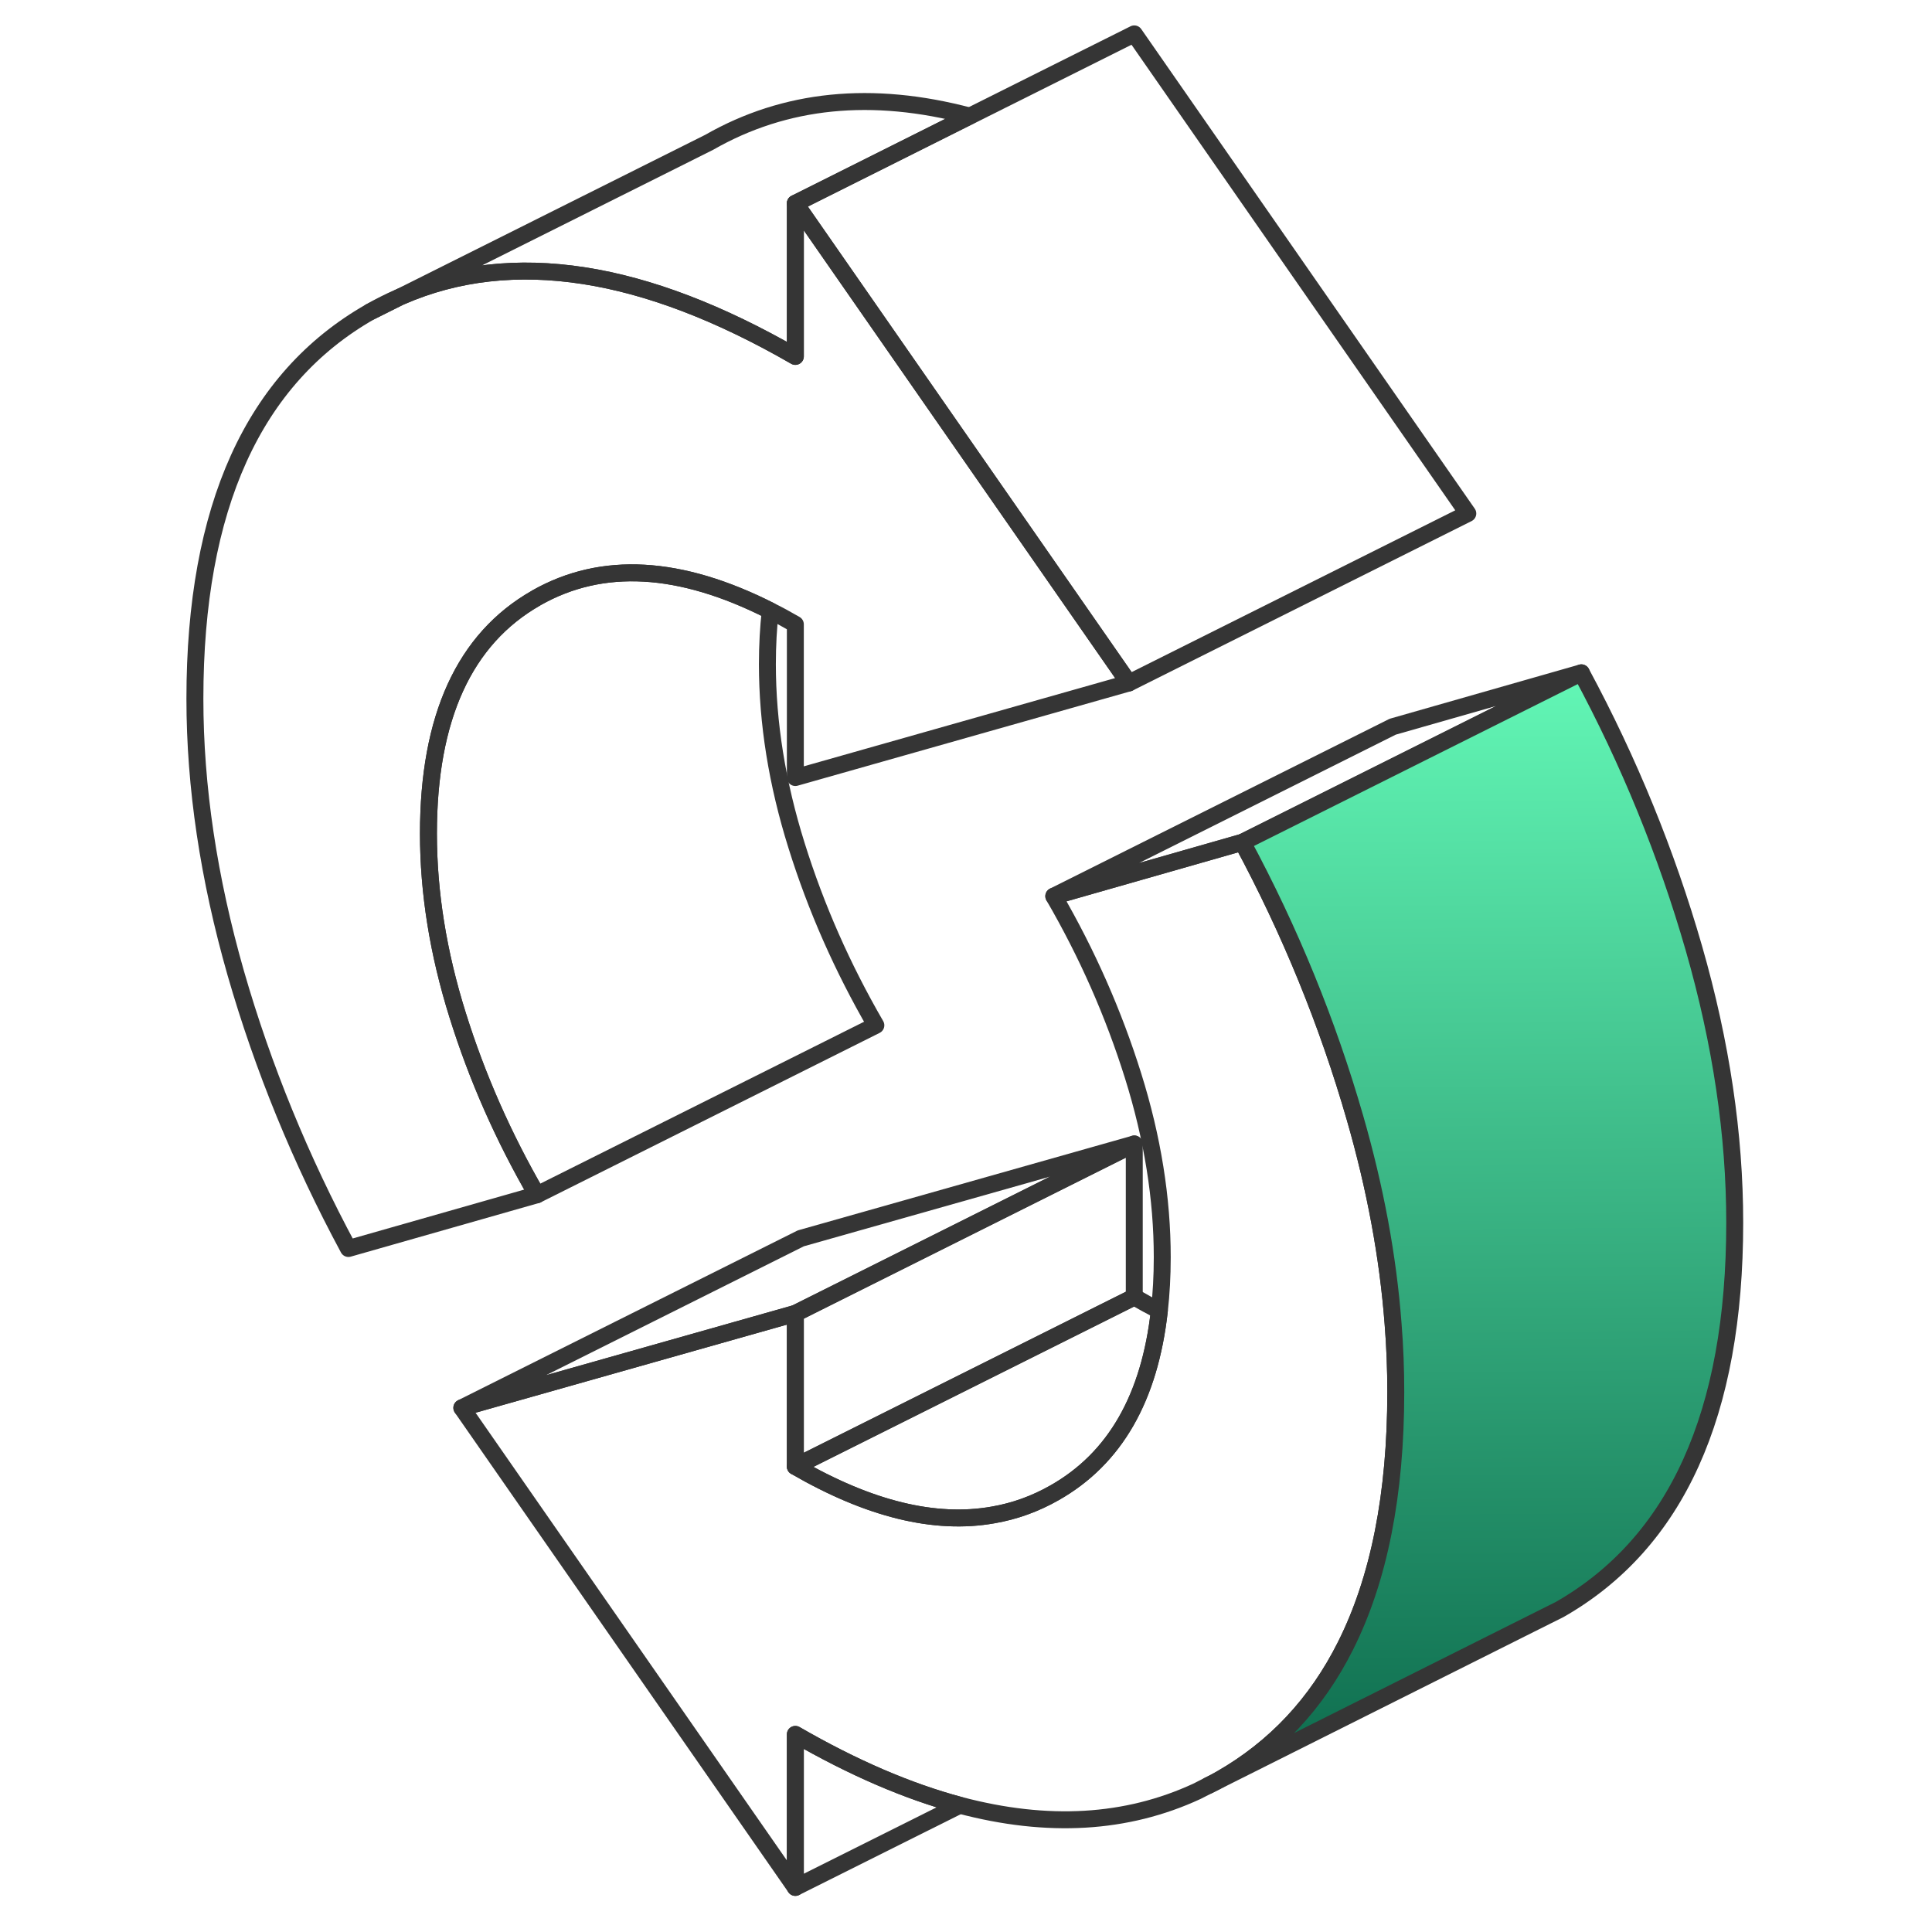
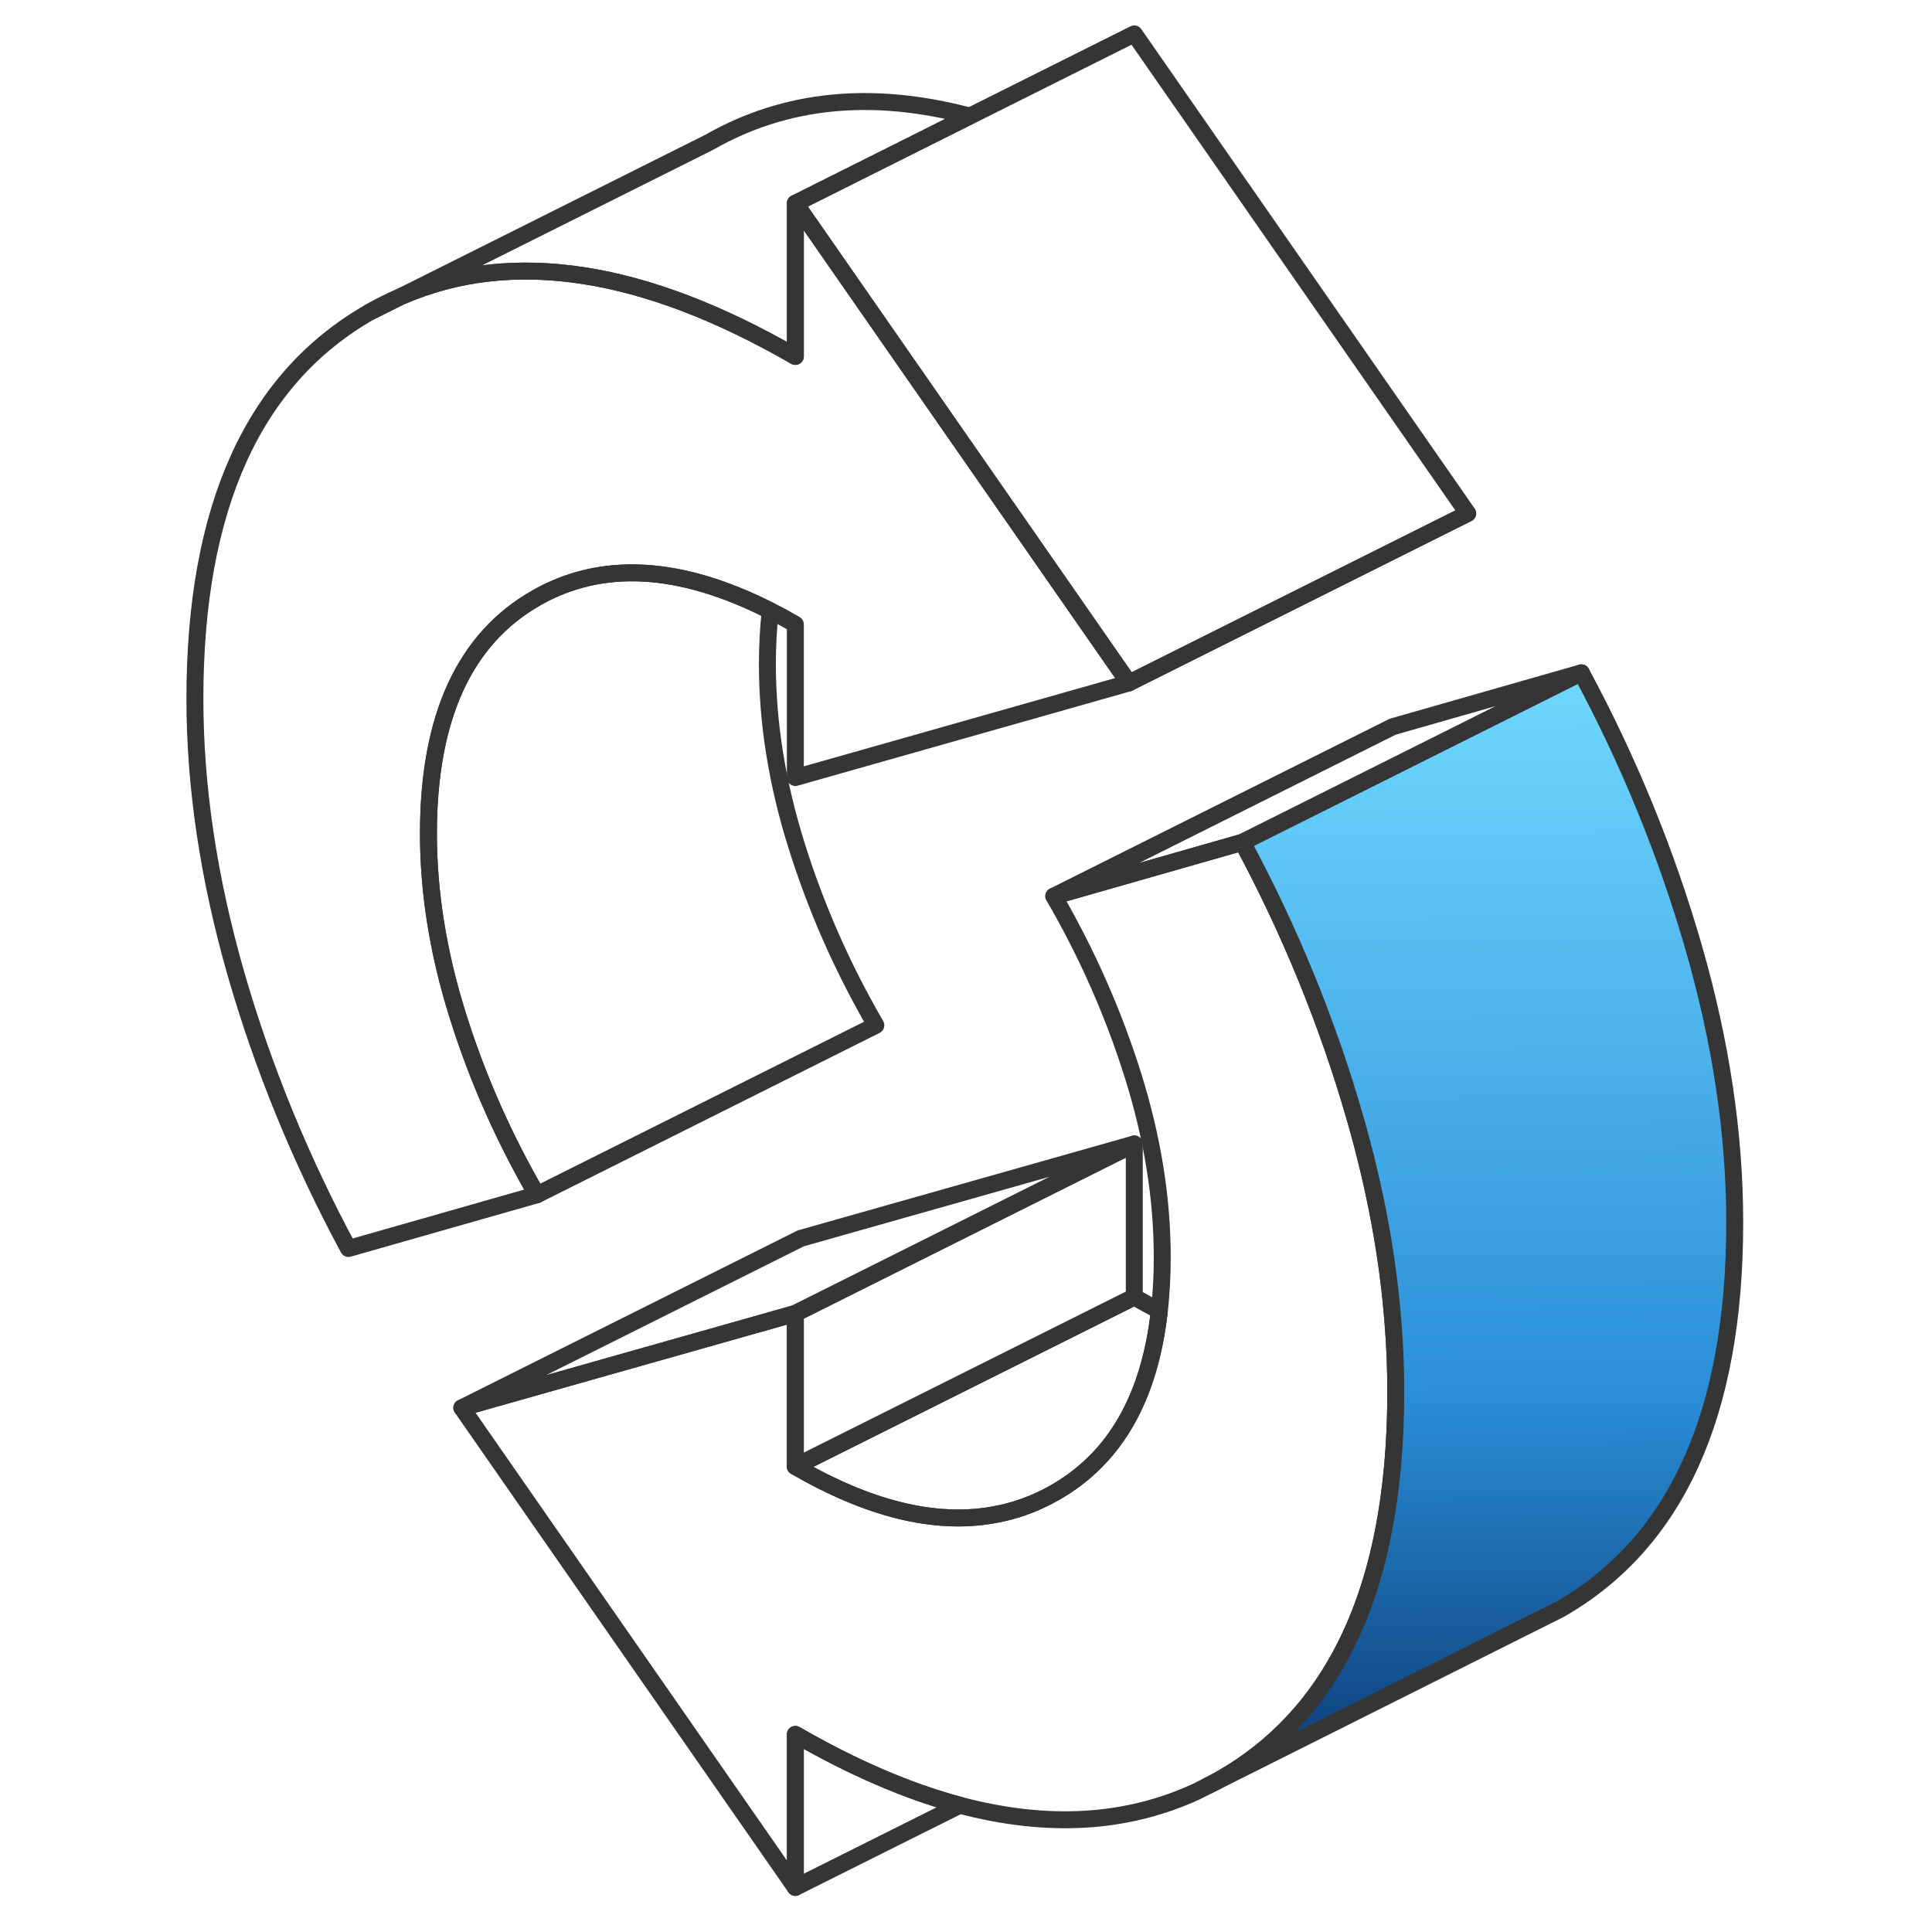
<svg xmlns="http://www.w3.org/2000/svg" display="block" role="presentation" viewBox="0 0 100 100">
  <defs>
    <linearGradient id="SJMs_K_a8-3064461558-linear-gradient" x1="0.498" x2="0.502" y1="0" y2="1">
-       <stop offset="0" stop-color="#62f6b5" />
-       <stop offset="1" stop-color="#0d6b4d" />
+       <stop offset="0" stop-color="#6fd8ff" />
+       <stop offset="0.65" stop-color="#2a8fd8" />
+       <stop offset="1" stop-color="#0b3a75" />
    </linearGradient>
  </defs>
  <path d="M 8.509 3.667 L 0 7.921 L 0 0 C 2.991 1.728 5.825 2.947 8.509 3.667 Z" fill="transparent" height="7.921px" id="PQsxlbkXf" stroke-dasharray="" stroke-linecap="round" stroke-linejoin="round" stroke-width="0.877" stroke="rgb(53, 53, 53)" transform="translate(41.166 89.772)" width="8.509px" />
  <path d="M 0 0.737 L 1.474 0 C 0.974 0.21 0.482 0.465 0 0.737 Z" fill="transparent" height="1px" id="CEu1I7rHN" stroke-dasharray="" stroke-linecap="round" stroke-linejoin="round" stroke-width="0.877" stroke="rgb(53, 53, 53)" transform="translate(19.158 15.404)" width="1.474px" />
  <path d="M 48.342 28.456 C 48.342 33.754 47.474 38.132 45.745 41.579 C 44.245 44.579 42.088 46.877 39.281 48.482 C 39.07 48.605 38.851 48.719 38.632 48.824 L 38.044 49.123 C 34.403 50.807 30.316 51.044 25.781 49.842 L 25.772 49.842 C 23.088 49.123 20.254 47.903 17.263 46.175 L 17.263 54.096 L 0 29.272 L 17.263 24.386 L 17.263 32.307 C 21.079 34.517 24.491 35.351 27.5 34.816 C 28.623 34.623 29.684 34.237 30.684 33.667 C 33.807 31.895 35.605 28.754 36.105 24.237 C 36.202 23.377 36.254 22.456 36.254 21.482 C 36.254 18.439 35.754 15.307 34.745 12.088 C 33.737 8.868 32.368 5.763 30.64 2.789 L 40.404 0 C 42.877 4.596 44.816 9.351 46.228 14.254 C 47.281 17.904 47.939 21.456 48.202 24.912 C 48.298 26.105 48.342 27.289 48.342 28.456 Z" fill="transparent" height="54.096px" id="yBBZS5zmp" stroke-dasharray="" stroke-linecap="round" stroke-linejoin="round" stroke-width="0.877" stroke="rgb(53, 53, 53)" transform="translate(23.904 43.597)" width="48.342px" />
  <path d="M 27.307 0 L 18.447 4.43 L 9.763 8.772 L 0 11.561 L 17.544 2.789 Z" fill="transparent" height="11.561px" id="ZxrrUguta" stroke-dasharray="" stroke-linecap="round" stroke-linejoin="round" stroke-width="0.877" stroke="rgb(53, 53, 53)" transform="translate(54.543 34.825)" width="27.307px" />
  <path d="M 34.807 0 L 19.474 7.667 L 17.263 8.772 L 0 13.658 L 17.544 4.886 Z" fill="transparent" height="13.658px" id="GZnBmh7YO" stroke-dasharray="" stroke-linecap="round" stroke-linejoin="round" stroke-width="0.877" stroke="rgb(53, 53, 53)" transform="translate(23.904 59.211)" width="34.807px" />
  <path d="M 23.158 23.42 L 5.614 32.192 C 3.886 29.21 2.517 26.113 1.509 22.885 C 0.5 19.666 0 16.534 0 13.499 C 0 7.49 1.86 3.42 5.57 1.306 C 5.579 1.297 5.588 1.297 5.596 1.289 C 8.991 -0.632 13.017 -0.404 17.693 1.964 C 17.596 2.833 17.544 3.754 17.544 4.727 C 17.544 7.762 18.044 10.894 19.053 14.113 C 20.061 17.341 21.43 20.438 23.158 23.42 Z" fill="transparent" height="32.192px" id="qEEylhtlm" stroke-dasharray="" stroke-linecap="round" stroke-linejoin="round" stroke-width="0.877" stroke="rgb(53, 53, 53)" transform="translate(22.176 29.65)" width="23.158px" />
  <path d="M 29.43 0.754 L 20.404 5.272 L 20.404 13.193 C 16.491 10.938 12.851 9.543 9.474 9.017 C 6.035 8.482 2.877 8.833 0 10.087 L 15.938 2.114 C 19.877 -0.141 24.377 -0.588 29.43 0.754 Z" fill="transparent" height="13.193px" id="vYQRav_1Z" stroke-dasharray="" stroke-linecap="round" stroke-linejoin="round" stroke-width="0.877" stroke="rgb(53, 53, 53)" transform="translate(20.764 5.255)" width="29.43px" />
  <path d="M 31.079 29.719 L 31.079 21.789 C 30.64 21.535 30.211 21.298 29.781 21.088 C 25.105 18.719 21.079 18.491 17.684 20.412 C 17.675 20.421 17.667 20.421 17.658 20.43 C 13.947 22.544 12.088 26.614 12.088 32.623 C 12.088 35.658 12.588 38.789 13.597 42.009 C 14.605 45.237 15.974 48.333 17.702 51.316 L 7.947 54.096 C 5.474 49.5 3.526 44.746 2.114 39.842 C 0.71 34.93 0 30.202 0 25.64 C 0 15.737 3.026 9.061 9.07 5.614 L 10.544 4.877 L 10.675 4.816 C 13.553 3.561 16.71 3.21 20.149 3.746 C 23.526 4.272 27.167 5.667 31.079 7.921 L 31.079 0 L 38.386 10.509 L 48.342 24.825 Z" fill="transparent" height="54.096px" id="nNcSY_rHM" stroke-dasharray="" stroke-linecap="round" stroke-linejoin="round" stroke-width="0.877" stroke="rgb(53, 53, 53)" transform="translate(10.088 10.526)" width="48.342px" />
  <path d="M 34.807 24.825 L 17.263 33.597 L 7.307 19.281 L 0 8.772 L 9.026 4.254 L 9.035 4.254 L 17.544 0 Z" fill="transparent" height="33.597px" id="SHzVgKDGp" stroke-dasharray="" stroke-linecap="round" stroke-linejoin="round" stroke-width="0.877" stroke="rgb(53, 53, 53)" transform="translate(41.166 1.754)" width="34.807px" />
  <path d="M 18.842 0.702 C 18.342 5.219 16.544 8.36 13.421 10.132 C 12.421 10.702 11.36 11.088 10.237 11.281 C 7.228 11.816 3.816 10.982 0 8.772 L 17.544 0 C 17.982 0.254 18.412 0.491 18.842 0.702 Z" fill="transparent" height="11.438px" id="TbO7FoUeK" stroke-dasharray="" stroke-linecap="round" stroke-linejoin="round" stroke-width="0.877" stroke="rgb(53, 53, 53)" transform="translate(41.166 67.132)" width="18.842px" />
  <path d="M 17.544 0 L 17.544 7.921 L 0 16.693 L 0 8.772 L 2.211 7.667 Z" fill="transparent" height="16.693px" id="y768RtM9s" stroke-dasharray="" stroke-linecap="round" stroke-linejoin="round" stroke-width="0.877" stroke="rgb(53, 53, 53)" transform="translate(41.166 59.211)" width="17.544px" />
  <path d="M 27.254 28.456 C 27.254 38.36 24.228 45.035 18.193 48.482 L 16.684 49.237 L 0 57.596 C 0.219 57.491 0.439 57.377 0.649 57.254 C 3.456 55.649 5.614 53.351 7.114 50.351 C 8.842 46.904 9.71 42.526 9.71 37.228 C 9.71 36.061 9.667 34.877 9.57 33.684 C 9.307 30.228 8.649 26.675 7.597 23.026 C 6.184 18.123 4.246 13.368 1.772 8.772 L 10.456 4.43 L 19.316 0 C 21.79 4.596 23.728 9.351 25.14 14.254 C 26.553 19.167 27.254 23.903 27.254 28.456 Z" fill="url(#SJMs_K_a8-3064461558-linear-gradient)" height="57.596px" id="SJMs_K_a8" stroke-dasharray="" stroke-linecap="round" stroke-linejoin="round" stroke-width="0.877" stroke="rgb(53, 53, 53)" transform="translate(62.535 34.825)" width="27.254px" />
</svg>
